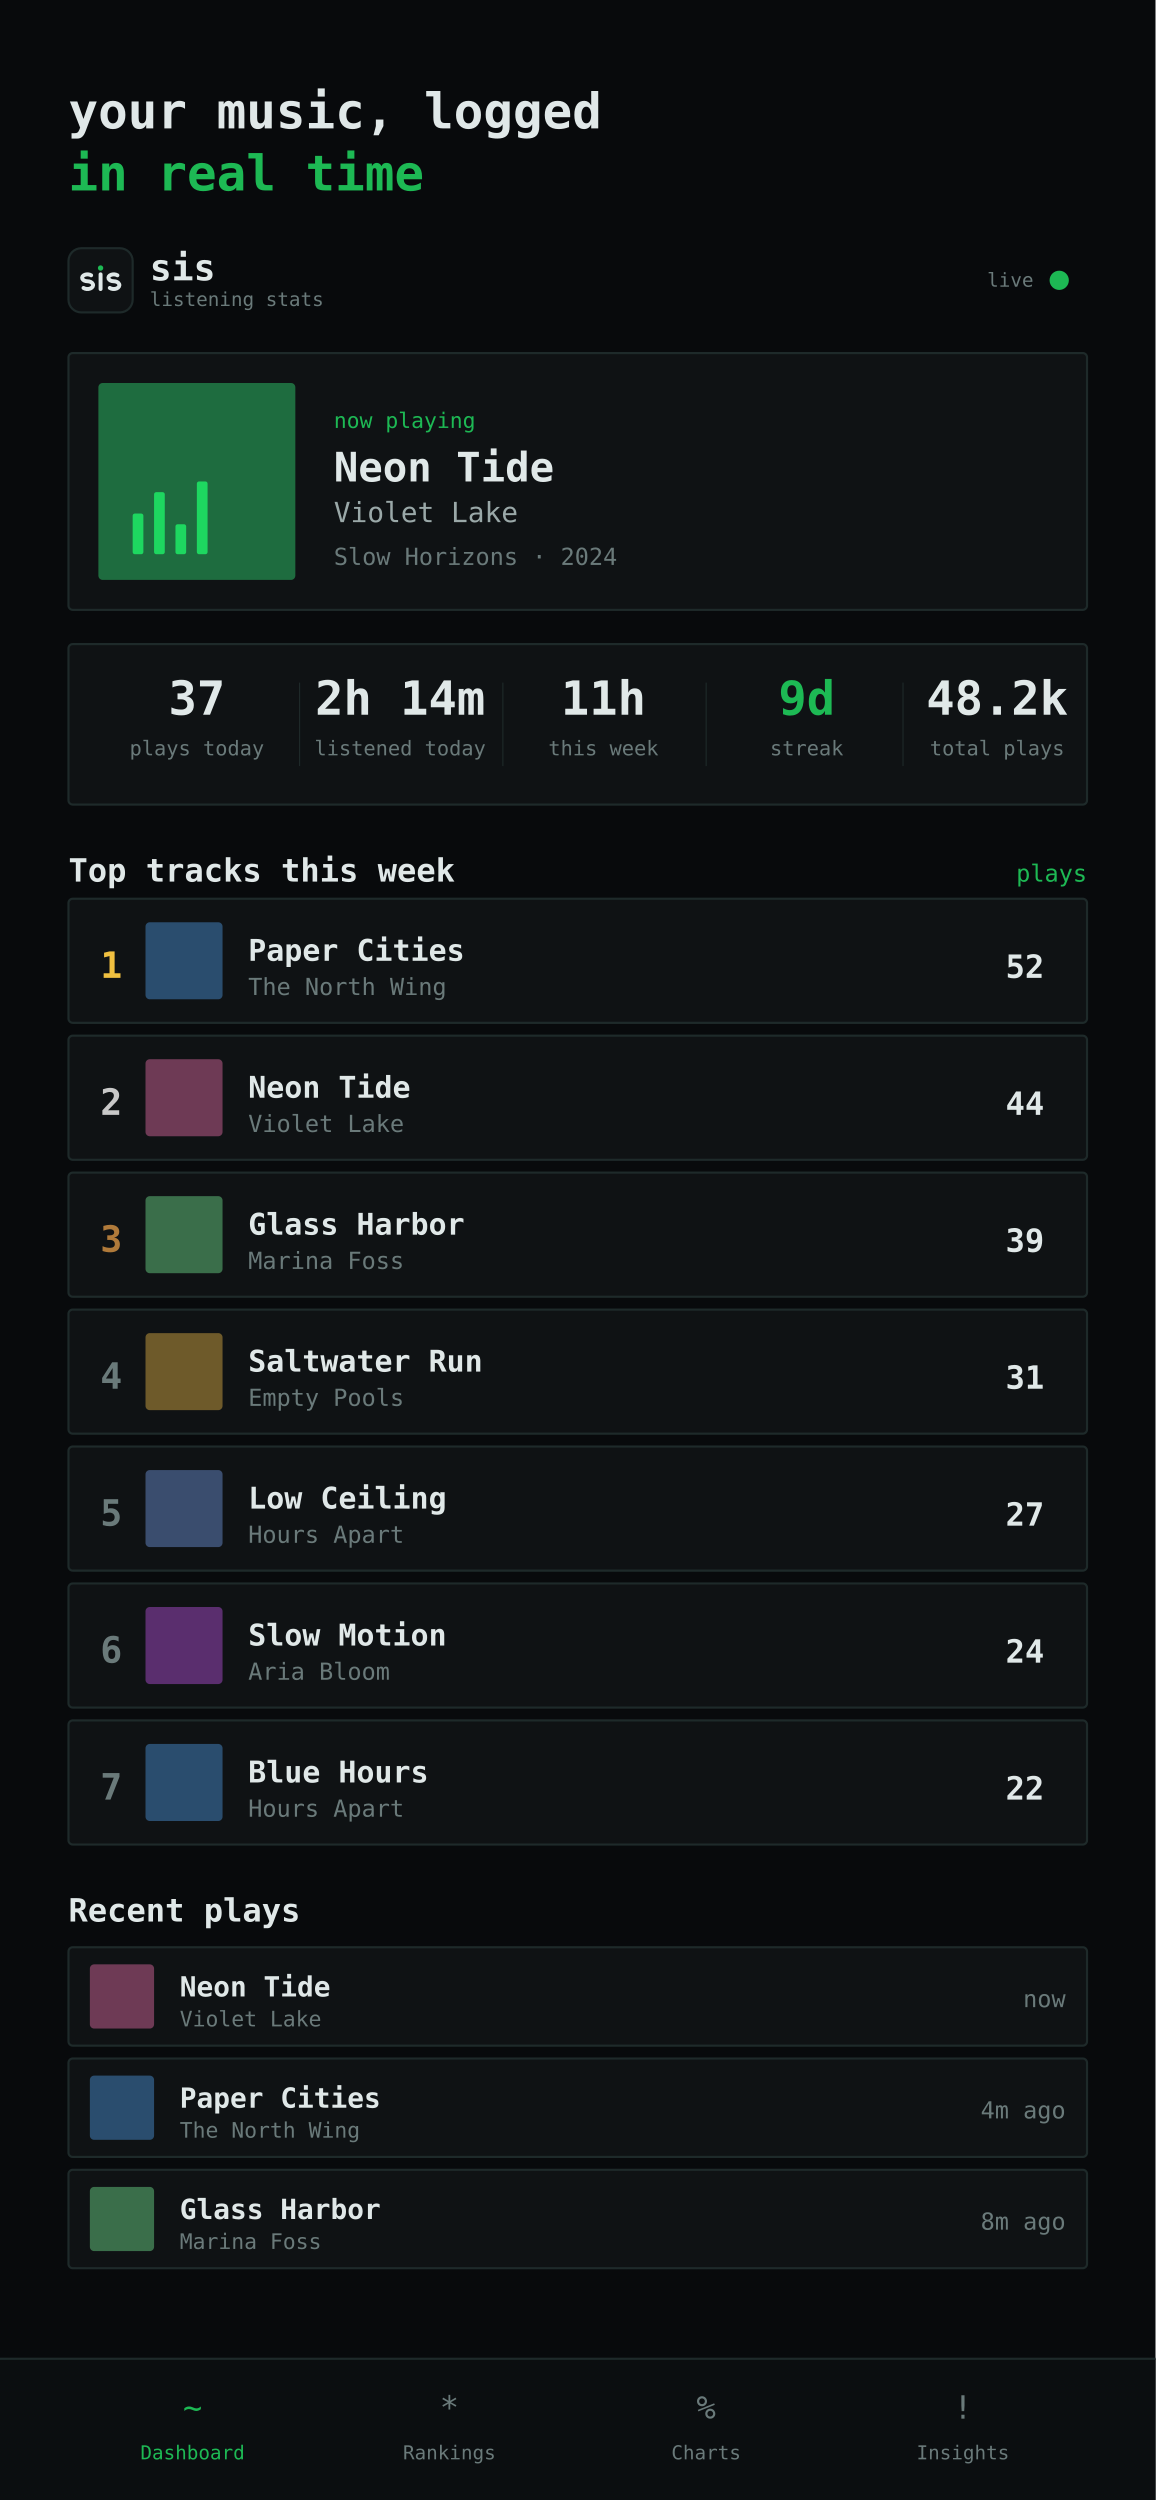
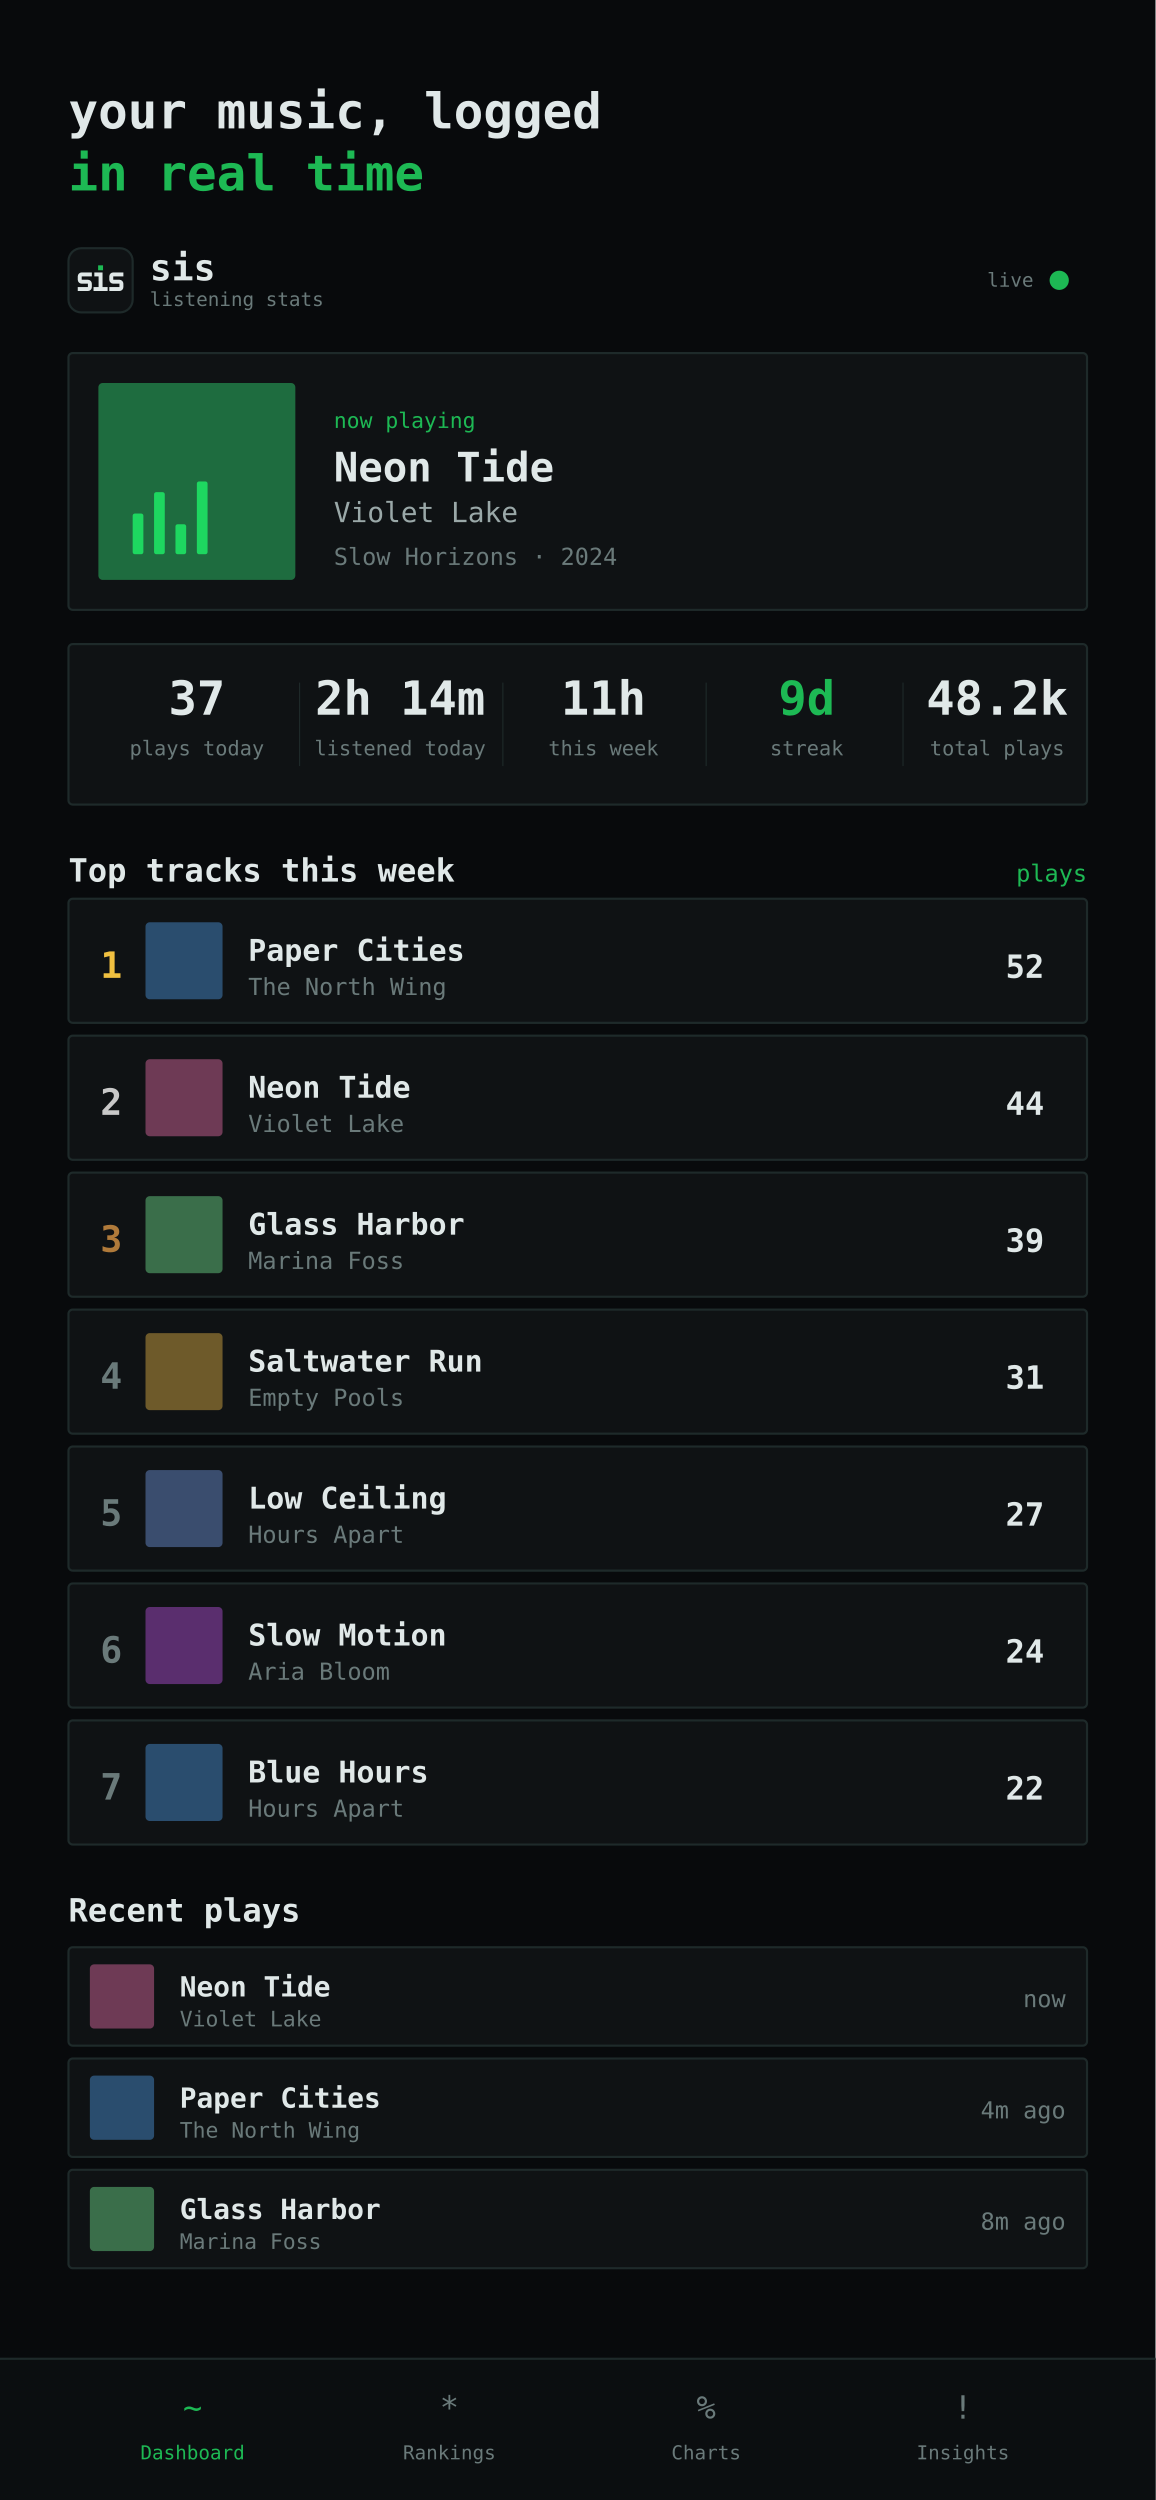
<svg xmlns="http://www.w3.org/2000/svg" width="1284" height="2778" viewBox="0 0 1080 2336.64" font-family="DejaVu Sans Mono, monospace">
  <rect width="1080" height="2336.64" fill="#080a0c" />
  <text x="64" y="120" font-size="46" font-weight="700" fill="#e0e8e8">your music, logged</text>
  <text x="64" y="178" font-size="46" font-weight="700" fill="#1db954">in real time</text>
  <g transform="translate(0,232)">
    <rect x="64" y="0" width="60" height="60" rx="12" fill="#0f1214" stroke="#1e2a2a" stroke-width="2" />
-     <g transform="translate(74.59 16) scale(0.2641) translate(0 -16.12)">
-       <path d="M40.06 51.43A18.8 12.22 0 1 0 27 72.44A20 13.78 0 1 1 13.11 96.13M73.5 100V48M133.06 51.43A18.8 12.22 0 1 0 120 72.44A20 13.78 0 1 1 106.11 96.13" fill="none" stroke="#e0e8e8" stroke-width="14" stroke-linecap="round" stroke-linejoin="round" />
-       <circle cx="73.5" cy="25.62" r="9.5" fill="#1db954" />
+     <g transform="translate(72.68 16) scale(0.2632) translate(0 -15.8)">
+       <path d="M43 48H14A7 7 0 0 0 7 55V67A7 7 0 0 0 14 74H36A7 7 0 0 1 43 81V93A7 7 0 0 1 36 100H7M81 100V48M65.88 48H81M63 100H99M155 48H126A7 7 0 0 0 119 55V67A7 7 0 0 0 126 74H148A7 7 0 0 1 155 81V93A7 7 0 0 1 148 100H119" fill="none" stroke="#e0e8e8" stroke-width="14" stroke-linecap="square" stroke-linejoin="miter" />
+       <rect x="72.25" y="15.8" width="17.5" height="17.5" fill="#1db954" />
    </g>
    <text x="140" y="30" font-size="34" font-weight="700" fill="#e0e8e8">sis</text>
    <text x="140" y="54" font-size="18" fill="#6a7a7a">listening stats</text>
    <circle cx="990" cy="30" r="9" fill="#1db954" />
    <text x="966" y="36" font-size="18" fill="#6a7a7a" text-anchor="end">live</text>
  </g>
  <g transform="translate(64,330)">
    <rect width="952" height="240" rx="4" fill="#0f1214" stroke="#1e2a2a" stroke-width="2" />
    <rect x="28" y="28" width="184" height="184" rx="4" fill="#1f5c3a" />
    <rect x="28" y="28" width="184" height="184" rx="4" fill="#1db954" opacity="0.18" />
    <g fill="#1ed760">
      <rect x="60" y="150" width="10" height="38" rx="2" />
      <rect x="80" y="130" width="10" height="58" rx="2" />
      <rect x="100" y="160" width="10" height="28" rx="2" />
      <rect x="120" y="120" width="10" height="68" rx="2" />
    </g>
    <text x="248" y="70" font-size="20" fill="#1db954">now playing</text>
    <text x="248" y="120" font-size="38" font-weight="700" fill="#e0e8e8">Neon Tide</text>
    <text x="248" y="158" font-size="26" fill="#9aa8a8">Violet Lake</text>
    <text x="248" y="198" font-size="22" fill="#6a7a7a">Slow Horizons · 2024</text>
  </g>
  <g transform="translate(64,602)">
    <rect width="952" height="150" rx="4" fill="#0f1214" stroke="#1e2a2a" stroke-width="2" />
    <g text-anchor="middle">
      <text x="120" y="66" font-size="44" font-weight="700" fill="#e0e8e8">37</text>
      <text x="120" y="104" font-size="19" fill="#6a7a7a">plays today</text>
      <text x="310" y="66" font-size="44" font-weight="700" fill="#e0e8e8">2h 14m</text>
      <text x="310" y="104" font-size="19" fill="#6a7a7a">listened today</text>
      <text x="500" y="66" font-size="44" font-weight="700" fill="#e0e8e8">11h</text>
      <text x="500" y="104" font-size="19" fill="#6a7a7a">this week</text>
      <text x="690" y="66" font-size="44" font-weight="700" fill="#1db954">9d</text>
      <text x="690" y="104" font-size="19" fill="#6a7a7a">streak</text>
      <text x="868" y="66" font-size="44" font-weight="700" fill="#e0e8e8">48.2k</text>
      <text x="868" y="104" font-size="19" fill="#6a7a7a">total plays</text>
    </g>
    <g stroke="#1e2a2a" stroke-width="1">
      <line x1="216" y1="36" x2="216" y2="114" />
      <line x1="406" y1="36" x2="406" y2="114" />
      <line x1="596" y1="36" x2="596" y2="114" />
      <line x1="780" y1="36" x2="780" y2="114" />
    </g>
  </g>
  <g transform="translate(64,790)">
    <text x="0" y="34" font-size="30" font-weight="700" fill="#e0e8e8">Top tracks this week</text>
    <text x="952" y="34" font-size="22" fill="#1db954" text-anchor="end">plays</text>
  </g>
  <g transform="translate(64,840)">
    <g>
      <rect x="0" y="0" width="952" height="116" rx="4" fill="#0f1214" stroke="#1e2a2a" stroke-width="2" />
      <text x="40" y="74" font-size="34" font-weight="700" fill="#f0c040" text-anchor="middle">1</text>
      <rect x="72" y="22" width="72" height="72" rx="4" fill="#2a4d6e" />
      <text x="168" y="58" font-size="28" font-weight="700" fill="#e0e8e8">Paper Cities</text>
      <text x="168" y="90" font-size="22" fill="#6a7a7a">The North Wing</text>
      <text x="912" y="74" font-size="30" font-weight="700" fill="#e0e8e8" text-anchor="end">52</text>
    </g>
    <g transform="translate(0,128)">
      <rect x="0" y="0" width="952" height="116" rx="4" fill="#0f1214" stroke="#1e2a2a" stroke-width="2" />
      <text x="40" y="74" font-size="34" font-weight="700" fill="#c8c8c8" text-anchor="middle">2</text>
      <rect x="72" y="22" width="72" height="72" rx="4" fill="#6e3a55" />
      <text x="168" y="58" font-size="28" font-weight="700" fill="#e0e8e8">Neon Tide</text>
      <text x="168" y="90" font-size="22" fill="#6a7a7a">Violet Lake</text>
      <text x="912" y="74" font-size="30" font-weight="700" fill="#e0e8e8" text-anchor="end">44</text>
    </g>
    <g transform="translate(0,256)">
      <rect x="0" y="0" width="952" height="116" rx="4" fill="#0f1214" stroke="#1e2a2a" stroke-width="2" />
      <text x="40" y="74" font-size="34" font-weight="700" fill="#b07a3a" text-anchor="middle">3</text>
      <rect x="72" y="22" width="72" height="72" rx="4" fill="#3a6e4a" />
      <text x="168" y="58" font-size="28" font-weight="700" fill="#e0e8e8">Glass Harbor</text>
      <text x="168" y="90" font-size="22" fill="#6a7a7a">Marina Foss</text>
      <text x="912" y="74" font-size="30" font-weight="700" fill="#e0e8e8" text-anchor="end">39</text>
    </g>
    <g transform="translate(0,384)">
      <rect x="0" y="0" width="952" height="116" rx="4" fill="#0f1214" stroke="#1e2a2a" stroke-width="2" />
      <text x="40" y="74" font-size="34" font-weight="700" fill="#6a7a7a" text-anchor="middle">4</text>
      <rect x="72" y="22" width="72" height="72" rx="4" fill="#6e5a2a" />
      <text x="168" y="58" font-size="28" font-weight="700" fill="#e0e8e8">Saltwater Run</text>
      <text x="168" y="90" font-size="22" fill="#6a7a7a">Empty Pools</text>
      <text x="912" y="74" font-size="30" font-weight="700" fill="#e0e8e8" text-anchor="end">31</text>
    </g>
    <g transform="translate(0,512)">
      <rect x="0" y="0" width="952" height="116" rx="4" fill="#0f1214" stroke="#1e2a2a" stroke-width="2" />
      <text x="40" y="74" font-size="34" font-weight="700" fill="#6a7a7a" text-anchor="middle">5</text>
      <rect x="72" y="22" width="72" height="72" rx="4" fill="#3a4d6e" />
      <text x="168" y="58" font-size="28" font-weight="700" fill="#e0e8e8">Low Ceiling</text>
      <text x="168" y="90" font-size="22" fill="#6a7a7a">Hours Apart</text>
      <text x="912" y="74" font-size="30" font-weight="700" fill="#e0e8e8" text-anchor="end">27</text>
    </g>
    <g transform="translate(0,640)">
      <rect x="0" y="0" width="952" height="116" rx="4" fill="#0f1214" stroke="#1e2a2a" stroke-width="2" />
      <text x="40" y="74" font-size="34" font-weight="700" fill="#6a7a7a" text-anchor="middle">6</text>
      <rect x="72" y="22" width="72" height="72" rx="4" fill="#5a2e6e" />
      <text x="168" y="58" font-size="28" font-weight="700" fill="#e0e8e8">Slow Motion</text>
      <text x="168" y="90" font-size="22" fill="#6a7a7a">Aria Bloom</text>
      <text x="912" y="74" font-size="30" font-weight="700" fill="#e0e8e8" text-anchor="end">24</text>
    </g>
    <g transform="translate(0,768)">
      <rect x="0" y="0" width="952" height="116" rx="4" fill="#0f1214" stroke="#1e2a2a" stroke-width="2" />
      <text x="40" y="74" font-size="34" font-weight="700" fill="#6a7a7a" text-anchor="middle">7</text>
      <rect x="72" y="22" width="72" height="72" rx="4" fill="#2a4d6e" />
      <text x="168" y="58" font-size="28" font-weight="700" fill="#e0e8e8">Blue Hours</text>
      <text x="168" y="90" font-size="22" fill="#6a7a7a">Hours Apart</text>
      <text x="912" y="74" font-size="30" font-weight="700" fill="#e0e8e8" text-anchor="end">22</text>
    </g>
  </g>
  <g transform="translate(64,1768)">
    <text x="0" y="28" font-size="30" font-weight="700" fill="#e0e8e8">Recent plays</text>
    <g transform="translate(0,52)">
      <rect x="0" y="0" width="952" height="92" rx="4" fill="#0f1214" stroke="#1e2a2a" stroke-width="2" />
      <rect x="20" y="16" width="60" height="60" rx="4" fill="#6e3a55" />
      <text x="104" y="46" font-size="26" font-weight="700" fill="#e0e8e8">Neon Tide</text>
      <text x="104" y="74" font-size="20" fill="#6a7a7a">Violet Lake</text>
      <text x="932" y="56" font-size="22" fill="#6a7a7a" text-anchor="end">now</text>
    </g>
    <g transform="translate(0,156)">
      <rect x="0" y="0" width="952" height="92" rx="4" fill="#0f1214" stroke="#1e2a2a" stroke-width="2" />
      <rect x="20" y="16" width="60" height="60" rx="4" fill="#2a4d6e" />
      <text x="104" y="46" font-size="26" font-weight="700" fill="#e0e8e8">Paper Cities</text>
      <text x="104" y="74" font-size="20" fill="#6a7a7a">The North Wing</text>
      <text x="932" y="56" font-size="22" fill="#6a7a7a" text-anchor="end">4m ago</text>
    </g>
    <g transform="translate(0,260)">
      <rect x="0" y="0" width="952" height="92" rx="4" fill="#0f1214" stroke="#1e2a2a" stroke-width="2" />
      <rect x="20" y="16" width="60" height="60" rx="4" fill="#3a6e4a" />
      <text x="104" y="46" font-size="26" font-weight="700" fill="#e0e8e8">Glass Harbor</text>
      <text x="104" y="74" font-size="20" fill="#6a7a7a">Marina Foss</text>
      <text x="932" y="56" font-size="22" fill="#6a7a7a" text-anchor="end">8m ago</text>
    </g>
  </g>
  <g transform="translate(0,2204.64)">
    <rect x="0" y="0" width="1080" height="132" fill="#0b0e10" />
    <line x1="0" y1="0" x2="1080" y2="0" stroke="#1e2a2a" stroke-width="2" />
    <g text-anchor="middle">
      <text x="180" y="56" font-size="30" fill="#1db954">~</text>
      <text x="180" y="94" font-size="18" fill="#1db954">Dashboard</text>
      <text x="420" y="56" font-size="30" fill="#6a7a7a">*</text>
      <text x="420" y="94" font-size="18" fill="#6a7a7a">Rankings</text>
      <text x="660" y="56" font-size="30" fill="#6a7a7a">%</text>
      <text x="660" y="94" font-size="18" fill="#6a7a7a">Charts</text>
      <text x="900" y="56" font-size="30" fill="#6a7a7a">!</text>
      <text x="900" y="94" font-size="18" fill="#6a7a7a">Insights</text>
    </g>
  </g>
</svg>
